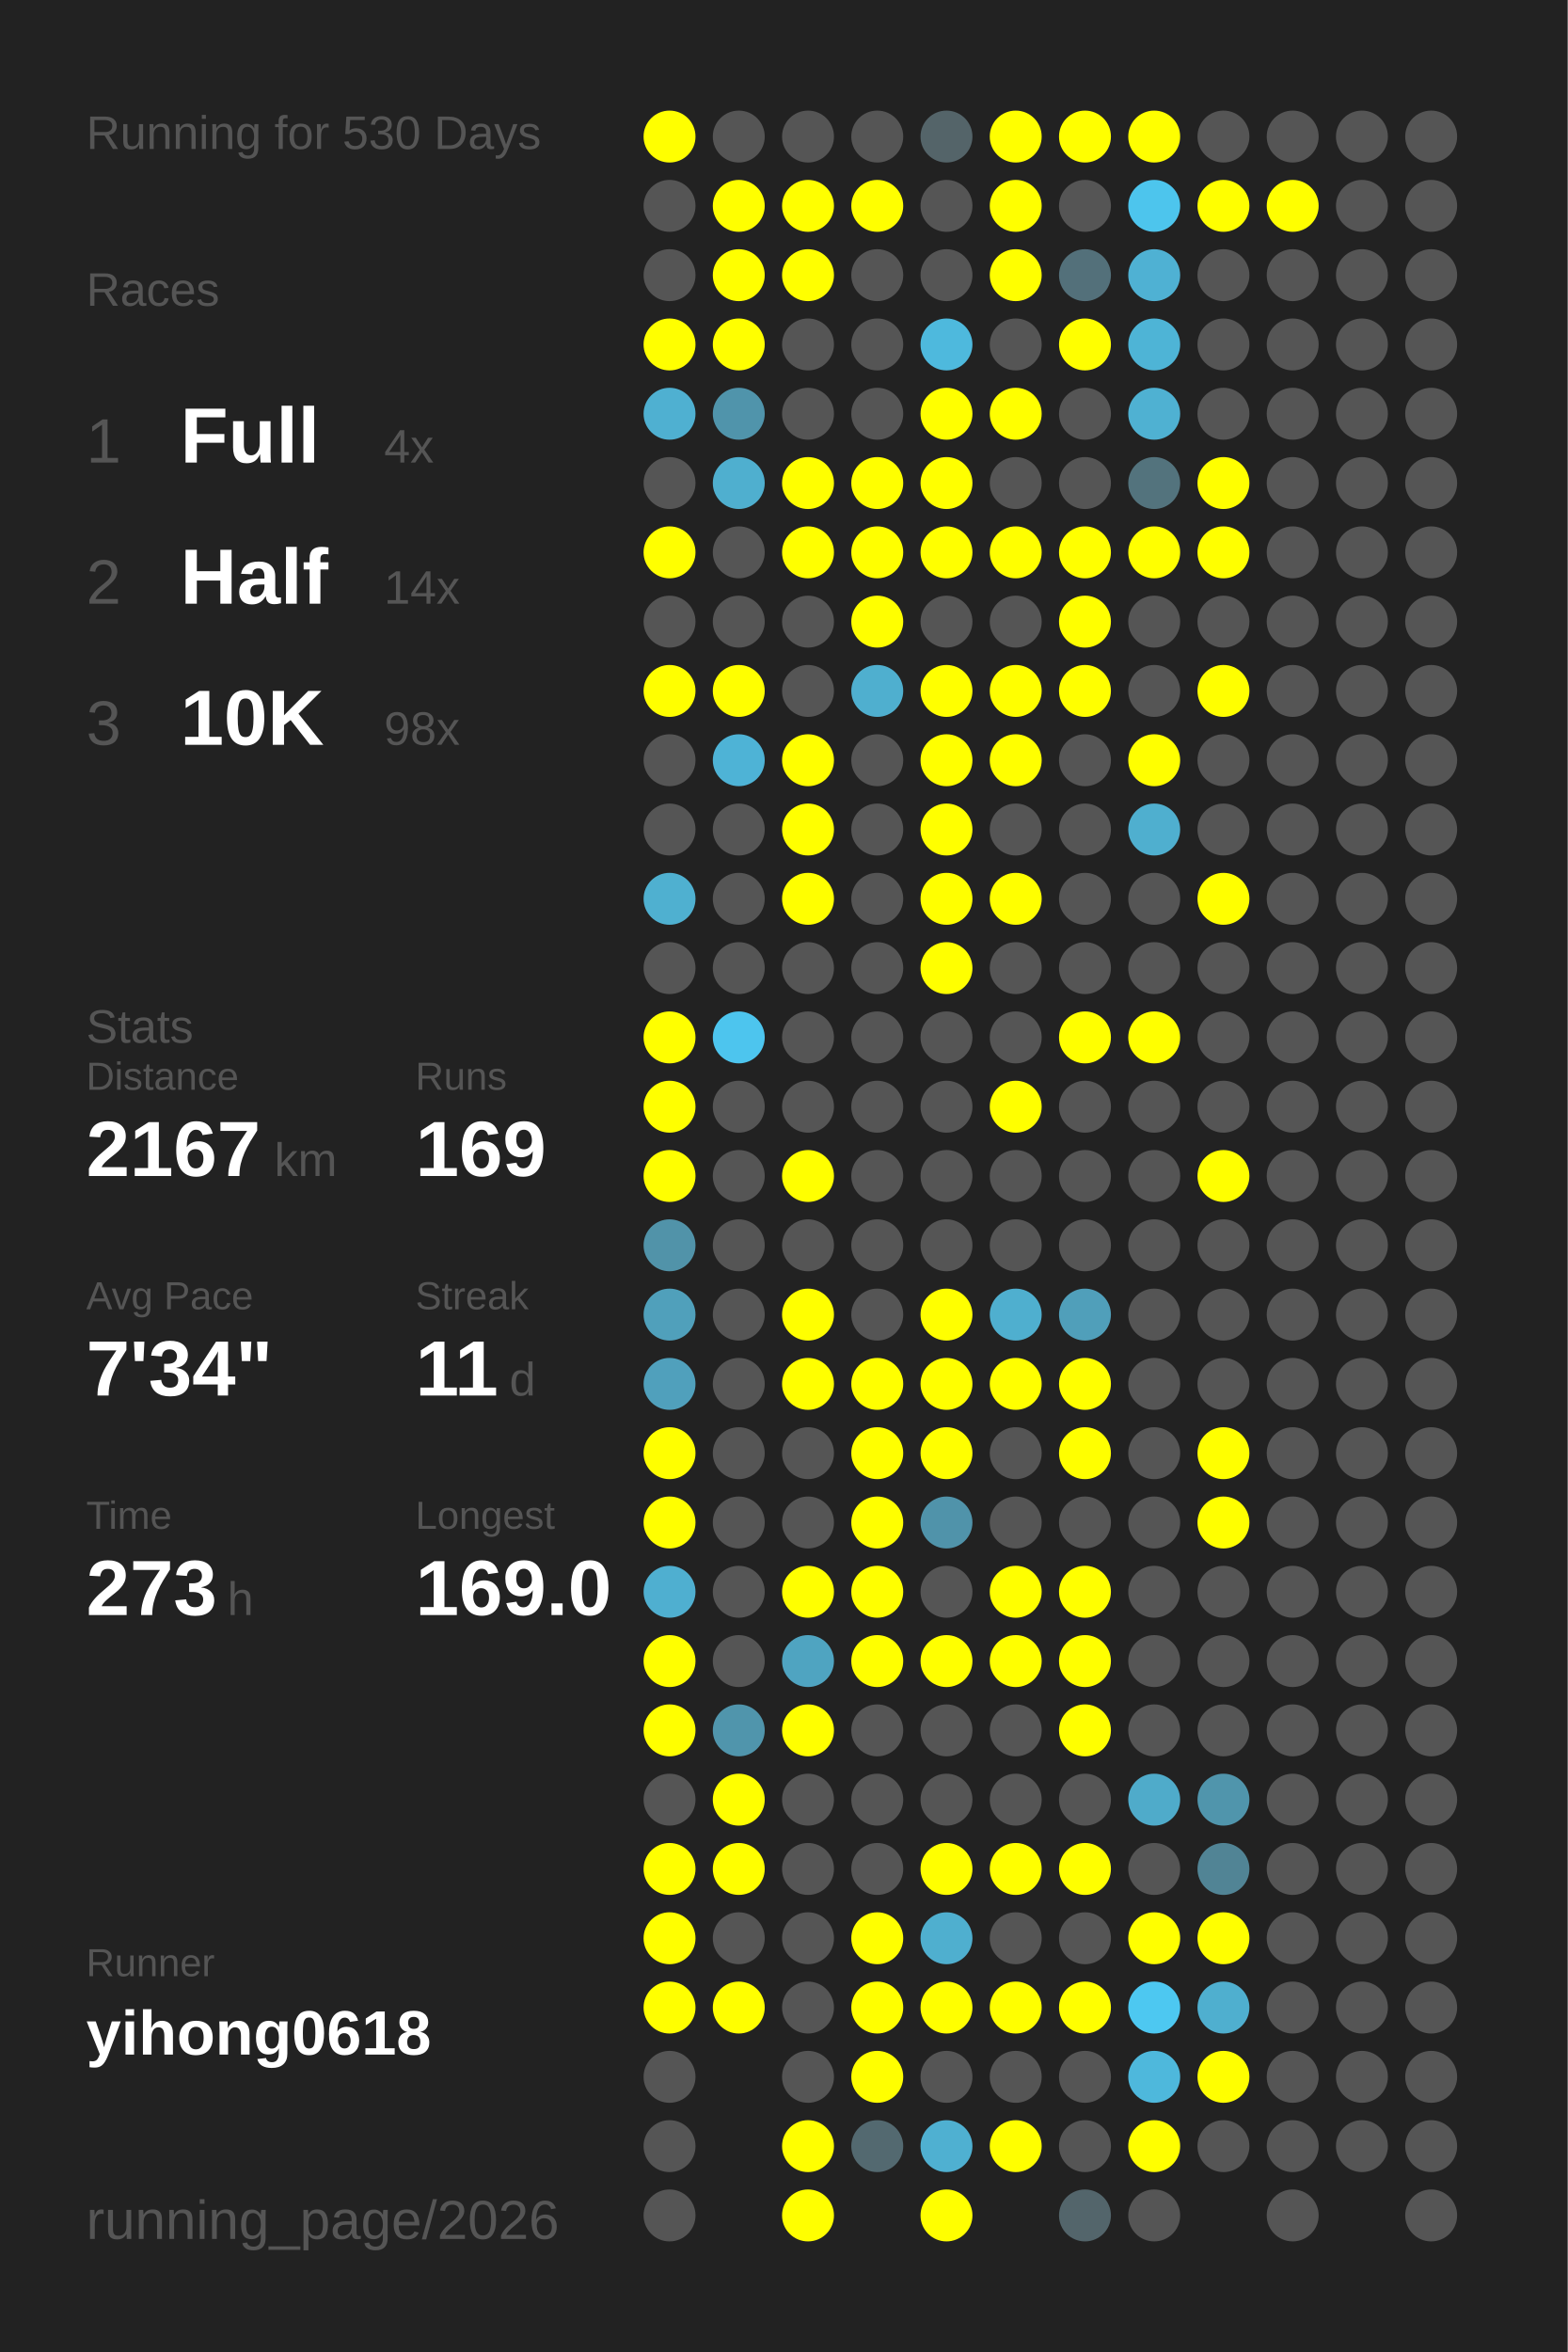
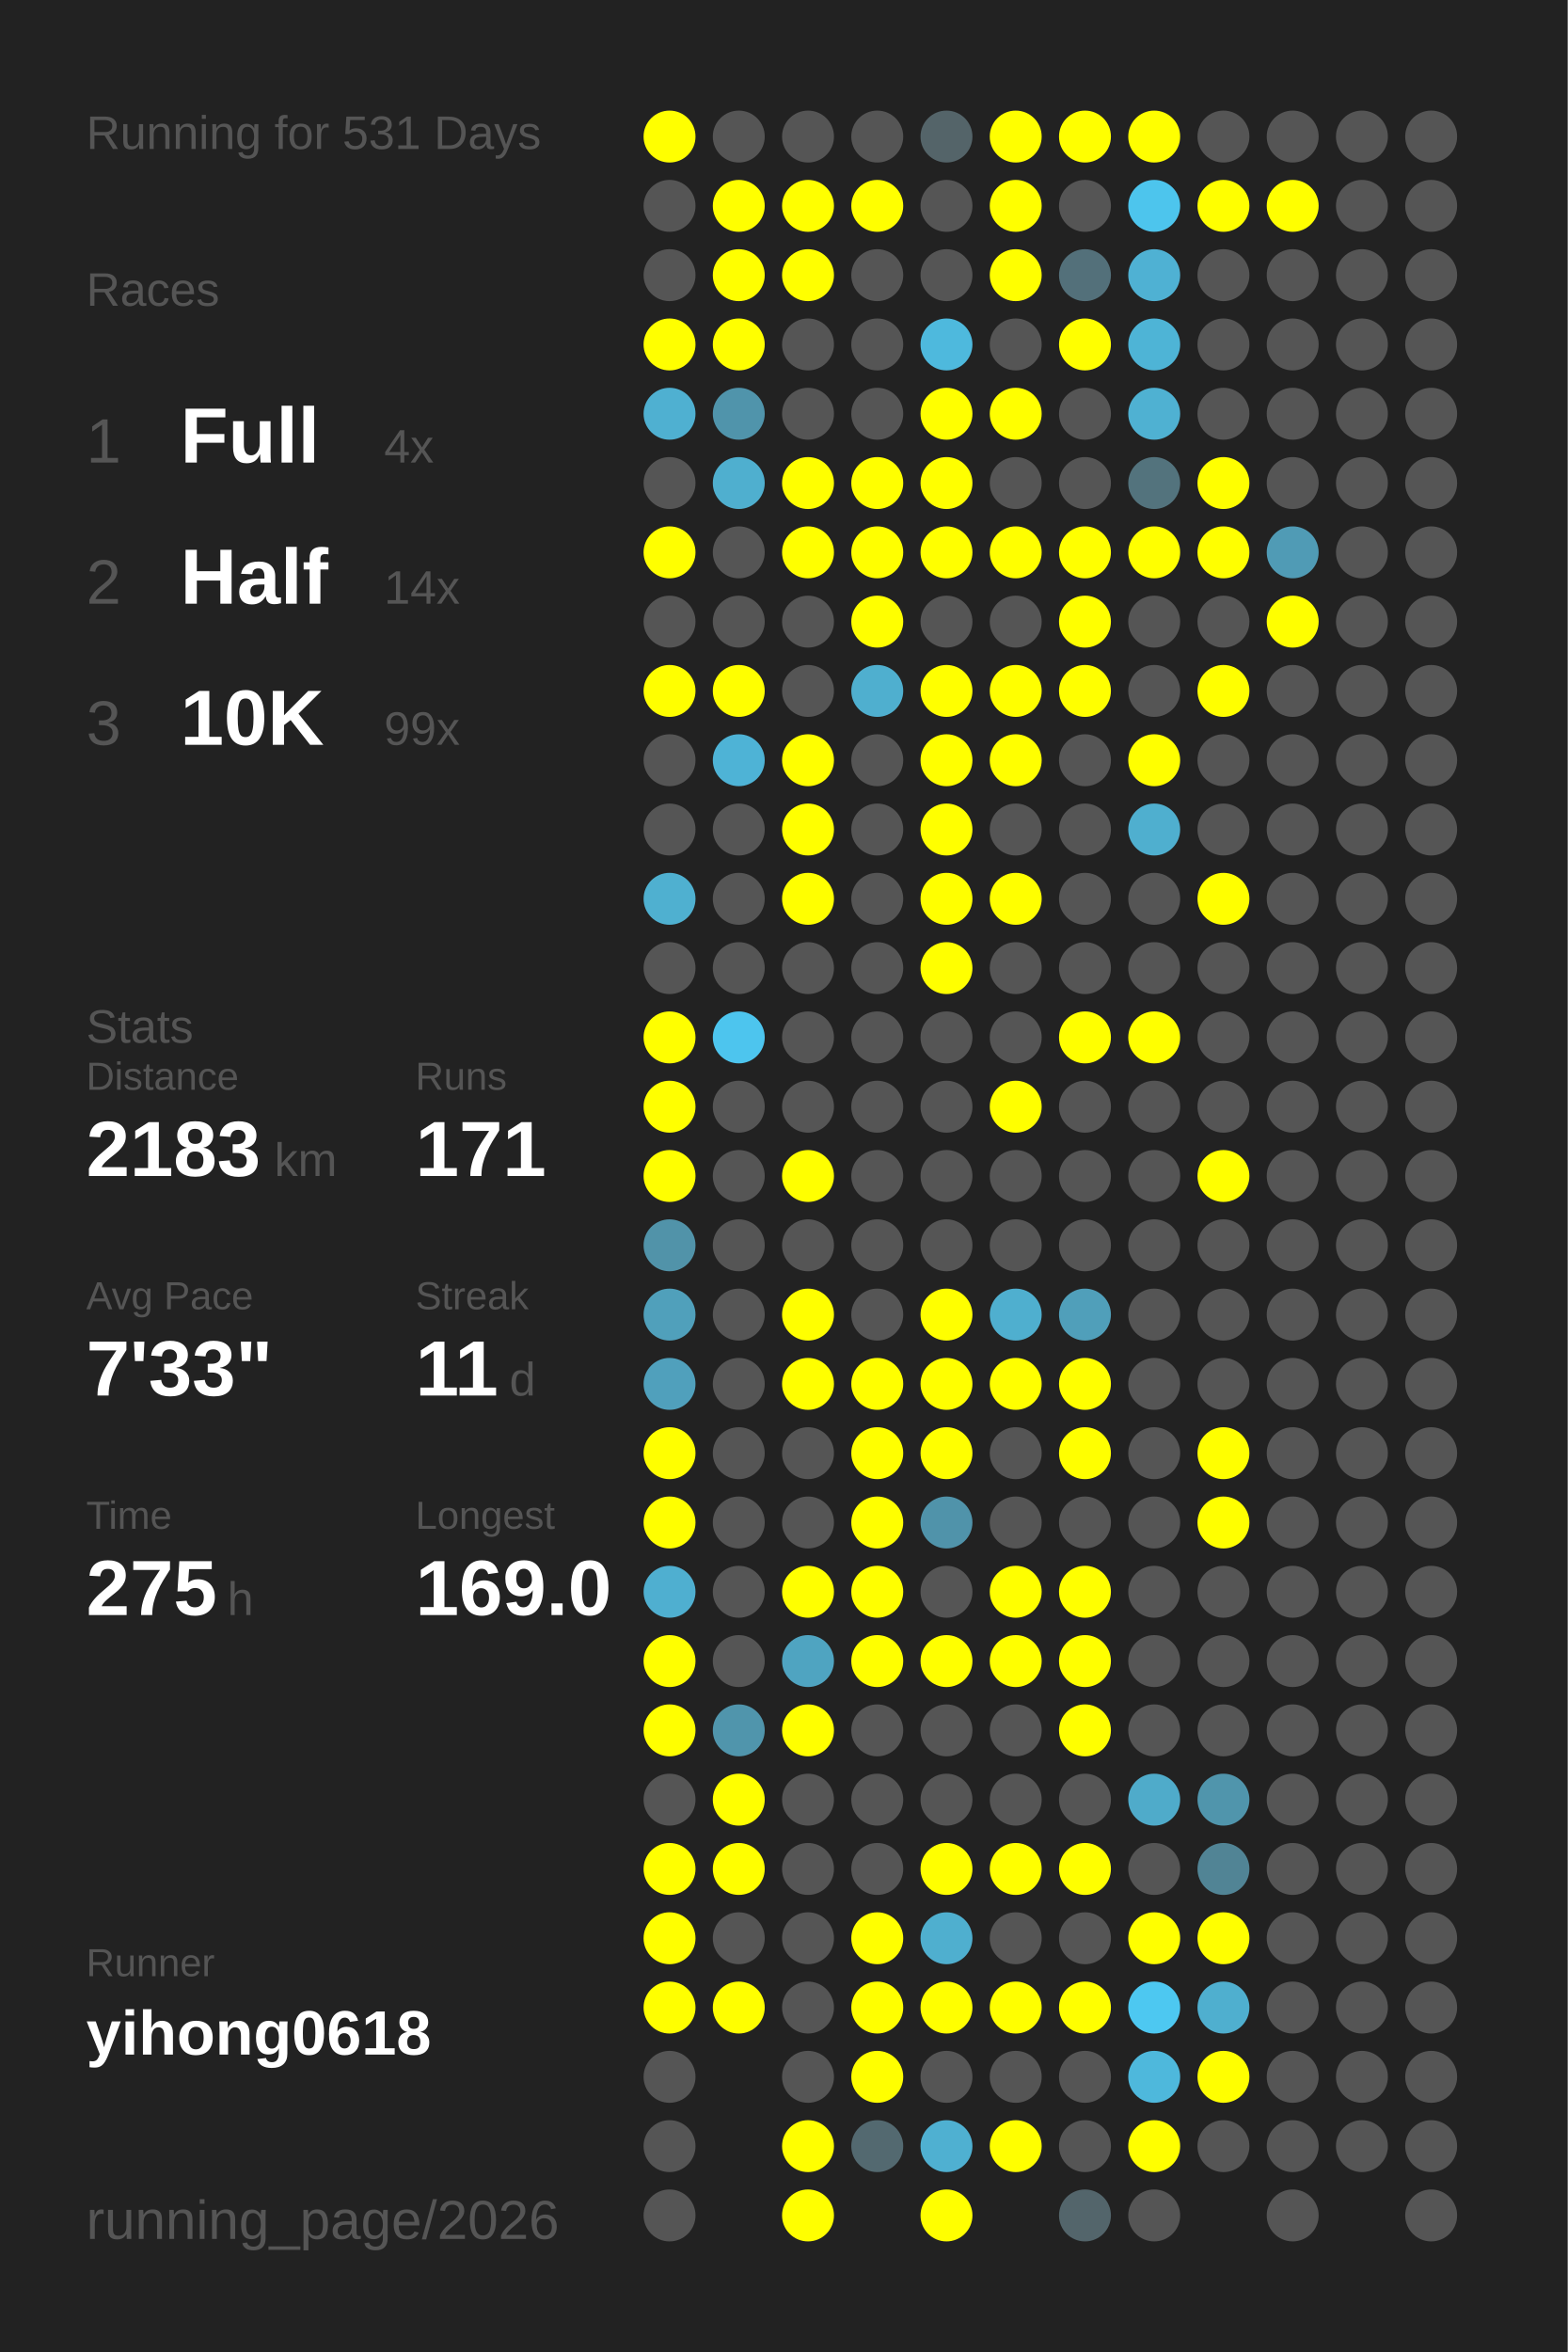
<svg xmlns="http://www.w3.org/2000/svg" baseProfile="full" height="300mm" version="1.1" viewBox="0,0,200,300" width="200mm">
  <defs />
  <rect fill="#222222" height="300" width="200" x="0" y="0" />
-   <text fill="#555555" style="font-size:6px; font-family:Arial;" x="11" y="19">Running for 530 Days</text>
+   <text fill="#555555" style="font-size:6px; font-family:Arial;" x="11" y="19">Running for 531 Days</text>
  <text fill="#555555" style="font-size:6px; font-family:Arial;" x="11" y="39">Races</text>
  <text fill="#555555" style="font-size:8px; font-family:Arial;" x="11" y="59">1</text>
  <text fill="#FFFFFF" style="font-size:10px; font-family:Arial; font-weight:bold;" x="23" y="59">Full</text>
  <text fill="#555555" style="font-size:6px; font-family:Arial;" x="49" y="59">4x</text>
  <text fill="#555555" style="font-size:8px; font-family:Arial;" x="11" y="77">2</text>
  <text fill="#FFFFFF" style="font-size:10px; font-family:Arial; font-weight:bold;" x="23" y="77">Half</text>
  <text fill="#555555" style="font-size:6px; font-family:Arial;" x="49" y="77">14x</text>
  <text fill="#555555" style="font-size:8px; font-family:Arial;" x="11" y="95">3</text>
  <text fill="#FFFFFF" style="font-size:10px; font-family:Arial; font-weight:bold;" x="23" y="95">10K</text>
-   <text fill="#555555" style="font-size:6px; font-family:Arial;" x="49" y="95">98x</text>
+   <text fill="#555555" style="font-size:6px; font-family:Arial;" x="49" y="95">99x</text>
  <text fill="#555555" style="font-size:6px; font-family:Arial;" x="11" y="133">Stats</text>
  <text fill="#555555" style="font-size:5px; font-family:Arial;" x="11" y="139">Distance</text>
-   <text fill="#FFFFFF" style="font-size:10px; font-family:Arial; font-weight:bold;" x="11" y="150">2167</text>
+   <text fill="#FFFFFF" style="font-size:10px; font-family:Arial; font-weight:bold;" x="11" y="150">2183</text>
  <text fill="#555555" style="font-size:6px; font-family:Arial;" x="35" y="150">km</text>
  <text fill="#555555" style="font-size:5px; font-family:Arial;" x="53" y="139">Runs</text>
-   <text fill="#FFFFFF" style="font-size:10px; font-family:Arial; font-weight:bold;" x="53" y="150">169</text>
+   <text fill="#FFFFFF" style="font-size:10px; font-family:Arial; font-weight:bold;" x="53" y="150">171</text>
  <text fill="#555555" style="font-size:5px; font-family:Arial;" x="11" y="167">Avg Pace</text>
-   <text fill="#FFFFFF" style="font-size:10px; font-family:Arial; font-weight:bold;" x="11" y="178">7'34"</text>
+   <text fill="#FFFFFF" style="font-size:10px; font-family:Arial; font-weight:bold;" x="11" y="178">7'33"</text>
  <text fill="#555555" style="font-size:5px; font-family:Arial;" x="53" y="167">Streak</text>
  <text fill="#FFFFFF" style="font-size:10px; font-family:Arial; font-weight:bold;" x="53" y="178">11</text>
  <text fill="#555555" style="font-size:6px; font-family:Arial;" x="65" y="178">d</text>
  <text fill="#555555" style="font-size:5px; font-family:Arial;" x="11" y="195">Time</text>
-   <text fill="#FFFFFF" style="font-size:10px; font-family:Arial; font-weight:bold;" x="11" y="206">273</text>
+   <text fill="#FFFFFF" style="font-size:10px; font-family:Arial; font-weight:bold;" x="11" y="206">275</text>
  <text fill="#555555" style="font-size:6px; font-family:Arial;" x="29" y="206">h</text>
  <text fill="#555555" style="font-size:5px; font-family:Arial;" x="53" y="195">Longest</text>
  <text fill="#FFFFFF" style="font-size:10px; font-family:Arial; font-weight:bold;" x="53" y="206">169.0</text>
  <text fill="#555555" style="font-size:5px; font-family:Arial;" x="11" y="252.065">Runner</text>
  <text fill="#FFFFFF" style="font-size:8px; font-family:Arial; font-weight:bold;" x="11" y="262.065">yihong0618</text>
  <text fill="#555555" style="font-size:7px; font-family:Arial;" x="11" y="285.581">running_page/2026</text>
  <circle cx="85.417" cy="17.419" fill="#FFFF00" r="3.312" />
  <circle cx="85.417" cy="26.258" fill="#555555" r="3.312" />
  <circle cx="85.417" cy="35.097" fill="#555555" r="3.312" />
  <circle cx="85.417" cy="43.935" fill="#FFFF00" r="3.312" />
  <circle cx="85.417" cy="52.774" fill="#4fb0d1" r="3.312" />
  <circle cx="85.417" cy="61.613" fill="#555555" r="3.312" />
  <circle cx="85.417" cy="70.452" fill="#FFFF00" r="3.312" />
  <circle cx="85.417" cy="79.29" fill="#555555" r="3.312" />
  <circle cx="85.417" cy="88.129" fill="#FFFF00" r="3.312" />
  <circle cx="85.417" cy="96.968" fill="#555555" r="3.312" />
  <circle cx="85.417" cy="105.806" fill="#555555" r="3.312" />
  <circle cx="85.417" cy="114.645" fill="#4fb0d0" r="3.312" />
  <circle cx="85.417" cy="123.484" fill="#555555" r="3.312" />
  <circle cx="85.417" cy="132.323" fill="#FFFF00" r="3.312" />
  <circle cx="85.417" cy="141.161" fill="#FFFF00" r="3.312" />
  <circle cx="85.417" cy="150" fill="#FFFF00" r="3.312" />
  <circle cx="85.417" cy="158.839" fill="#5193a9" r="3.312" />
  <circle cx="85.417" cy="167.677" fill="#50a0bb" r="3.312" />
  <circle cx="85.417" cy="176.516" fill="#50a0bc" r="3.312" />
  <circle cx="85.417" cy="185.355" fill="#FFFF00" r="3.312" />
  <circle cx="85.417" cy="194.194" fill="#FFFF00" r="3.312" />
  <circle cx="85.417" cy="203.032" fill="#4fafd0" r="3.312" />
  <circle cx="85.417" cy="211.871" fill="#FFFF00" r="3.312" />
  <circle cx="85.417" cy="220.71" fill="#FFFF00" r="3.312" />
  <circle cx="85.417" cy="229.548" fill="#555555" r="3.312" />
  <circle cx="85.417" cy="238.387" fill="#FFFF00" r="3.312" />
  <circle cx="85.417" cy="247.226" fill="#FFFF00" r="3.312" />
  <circle cx="85.417" cy="256.065" fill="#FFFF00" r="3.312" />
  <circle cx="85.417" cy="264.903" fill="#555555" r="3.312" />
  <circle cx="85.417" cy="273.742" fill="#555555" r="3.312" />
  <circle cx="85.417" cy="282.581" fill="#555555" r="3.312" />
  <circle cx="94.25" cy="17.419" fill="#555555" r="3.312" />
  <circle cx="94.25" cy="26.258" fill="#FFFF00" r="3.312" />
  <circle cx="94.25" cy="35.097" fill="#FFFF00" r="3.312" />
  <circle cx="94.25" cy="43.935" fill="#FFFF00" r="3.312" />
  <circle cx="94.25" cy="52.774" fill="#5094ab" r="3.312" />
  <circle cx="94.25" cy="61.613" fill="#4fafcf" r="3.312" />
  <circle cx="94.25" cy="70.452" fill="#555555" r="3.312" />
  <circle cx="94.25" cy="79.29" fill="#555555" r="3.312" />
  <circle cx="94.25" cy="88.129" fill="#FFFF00" r="3.312" />
  <circle cx="94.25" cy="96.968" fill="#4eb3d6" r="3.312" />
  <circle cx="94.25" cy="105.806" fill="#555555" r="3.312" />
  <circle cx="94.25" cy="114.645" fill="#555555" r="3.312" />
  <circle cx="94.25" cy="123.484" fill="#555555" r="3.312" />
  <circle cx="94.25" cy="132.323" fill="#4dc5ee" r="3.312" />
  <circle cx="94.25" cy="141.161" fill="#555555" r="3.312" />
  <circle cx="94.25" cy="150" fill="#555555" r="3.312" />
  <circle cx="94.25" cy="158.839" fill="#555555" r="3.312" />
  <circle cx="94.25" cy="167.677" fill="#555555" r="3.312" />
  <circle cx="94.25" cy="176.516" fill="#555555" r="3.312" />
  <circle cx="94.25" cy="185.355" fill="#555555" r="3.312" />
  <circle cx="94.25" cy="194.194" fill="#555555" r="3.312" />
  <circle cx="94.25" cy="203.032" fill="#555555" r="3.312" />
  <circle cx="94.25" cy="211.871" fill="#555555" r="3.312" />
  <circle cx="94.25" cy="220.71" fill="#5095ac" r="3.312" />
  <circle cx="94.25" cy="229.548" fill="#FFFF00" r="3.312" />
  <circle cx="94.25" cy="238.387" fill="#FFFF00" r="3.312" />
  <circle cx="94.25" cy="247.226" fill="#555555" r="3.312" />
  <circle cx="94.25" cy="256.065" fill="#FFFF00" r="3.312" />
  <circle cx="103.083" cy="17.419" fill="#555555" r="3.312" />
  <circle cx="103.083" cy="26.258" fill="#FFFF00" r="3.312" />
  <circle cx="103.083" cy="35.097" fill="#FFFF00" r="3.312" />
  <circle cx="103.083" cy="43.935" fill="#555555" r="3.312" />
  <circle cx="103.083" cy="52.774" fill="#555555" r="3.312" />
  <circle cx="103.083" cy="61.613" fill="#FFFF00" r="3.312" />
  <circle cx="103.083" cy="70.452" fill="#FFFF00" r="3.312" />
  <circle cx="103.083" cy="79.29" fill="#555555" r="3.312" />
  <circle cx="103.083" cy="88.129" fill="#555555" r="3.312" />
  <circle cx="103.083" cy="96.968" fill="#FFFF00" r="3.312" />
  <circle cx="103.083" cy="105.806" fill="#FFFF00" r="3.312" />
  <circle cx="103.083" cy="114.645" fill="#FFFF00" r="3.312" />
  <circle cx="103.083" cy="123.484" fill="#555555" r="3.312" />
  <circle cx="103.083" cy="132.323" fill="#555555" r="3.312" />
  <circle cx="103.083" cy="141.161" fill="#555555" r="3.312" />
  <circle cx="103.083" cy="150" fill="#FFFF00" r="3.312" />
  <circle cx="103.083" cy="158.839" fill="#555555" r="3.312" />
  <circle cx="103.083" cy="167.677" fill="#FFFF00" r="3.312" />
  <circle cx="103.083" cy="176.516" fill="#FFFF00" r="3.312" />
  <circle cx="103.083" cy="185.355" fill="#555555" r="3.312" />
  <circle cx="103.083" cy="194.194" fill="#555555" r="3.312" />
  <circle cx="103.083" cy="203.032" fill="#FFFF00" r="3.312" />
  <circle cx="103.083" cy="211.871" fill="#4fa4c1" r="3.312" />
  <circle cx="103.083" cy="220.71" fill="#FFFF00" r="3.312" />
  <circle cx="103.083" cy="229.548" fill="#555555" r="3.312" />
  <circle cx="103.083" cy="238.387" fill="#555555" r="3.312" />
  <circle cx="103.083" cy="247.226" fill="#555555" r="3.312" />
  <circle cx="103.083" cy="256.065" fill="#555555" r="3.312" />
  <circle cx="103.083" cy="264.903" fill="#555555" r="3.312" />
  <circle cx="103.083" cy="273.742" fill="#FFFF00" r="3.312" />
  <circle cx="103.083" cy="282.581" fill="#FFFF00" r="3.312" />
  <circle cx="111.917" cy="17.419" fill="#555555" r="3.312" />
  <circle cx="111.917" cy="26.258" fill="#FFFF00" r="3.312" />
  <circle cx="111.917" cy="35.097" fill="#555555" r="3.312" />
  <circle cx="111.917" cy="43.935" fill="#555555" r="3.312" />
  <circle cx="111.917" cy="52.774" fill="#555555" r="3.312" />
  <circle cx="111.917" cy="61.613" fill="#FFFF00" r="3.312" />
  <circle cx="111.917" cy="70.452" fill="#FFFF00" r="3.312" />
  <circle cx="111.917" cy="79.29" fill="#FFFF00" r="3.312" />
  <circle cx="111.917" cy="88.129" fill="#4fafcf" r="3.312" />
  <circle cx="111.917" cy="96.968" fill="#555555" r="3.312" />
  <circle cx="111.917" cy="105.806" fill="#555555" r="3.312" />
  <circle cx="111.917" cy="114.645" fill="#555555" r="3.312" />
  <circle cx="111.917" cy="123.484" fill="#555555" r="3.312" />
  <circle cx="111.917" cy="132.323" fill="#555555" r="3.312" />
  <circle cx="111.917" cy="141.161" fill="#555555" r="3.312" />
  <circle cx="111.917" cy="150" fill="#555555" r="3.312" />
  <circle cx="111.917" cy="158.839" fill="#555555" r="3.312" />
  <circle cx="111.917" cy="167.677" fill="#555555" r="3.312" />
  <circle cx="111.917" cy="176.516" fill="#FFFF00" r="3.312" />
  <circle cx="111.917" cy="185.355" fill="#FFFF00" r="3.312" />
  <circle cx="111.917" cy="194.194" fill="#FFFF00" r="3.312" />
  <circle cx="111.917" cy="203.032" fill="#FFFF00" r="3.312" />
  <circle cx="111.917" cy="211.871" fill="#FFFF00" r="3.312" />
  <circle cx="111.917" cy="220.71" fill="#555555" r="3.312" />
  <circle cx="111.917" cy="229.548" fill="#555555" r="3.312" />
  <circle cx="111.917" cy="238.387" fill="#555555" r="3.312" />
  <circle cx="111.917" cy="247.226" fill="#FFFF00" r="3.312" />
  <circle cx="111.917" cy="256.065" fill="#FFFF00" r="3.312" />
  <circle cx="111.917" cy="264.903" fill="#FFFF00" r="3.312" />
  <circle cx="111.917" cy="273.742" fill="#536970" r="3.312" />
  <circle cx="120.75" cy="17.419" fill="#546469" r="3.312" />
  <circle cx="120.75" cy="26.258" fill="#555555" r="3.312" />
  <circle cx="120.75" cy="35.097" fill="#555555" r="3.312" />
  <circle cx="120.75" cy="43.935" fill="#4eb9dd" r="3.312" />
  <circle cx="120.75" cy="52.774" fill="#FFFF00" r="3.312" />
  <circle cx="120.75" cy="61.613" fill="#FFFF00" r="3.312" />
  <circle cx="120.75" cy="70.452" fill="#FFFF00" r="3.312" />
  <circle cx="120.75" cy="79.29" fill="#555555" r="3.312" />
  <circle cx="120.75" cy="88.129" fill="#FFFF00" r="3.312" />
  <circle cx="120.75" cy="96.968" fill="#FFFF00" r="3.312" />
  <circle cx="120.75" cy="105.806" fill="#FFFF00" r="3.312" />
  <circle cx="120.75" cy="114.645" fill="#FFFF00" r="3.312" />
  <circle cx="120.75" cy="123.484" fill="#FFFF00" r="3.312" />
  <circle cx="120.75" cy="132.323" fill="#555555" r="3.312" />
  <circle cx="120.75" cy="141.161" fill="#555555" r="3.312" />
  <circle cx="120.75" cy="150" fill="#555555" r="3.312" />
  <circle cx="120.75" cy="158.839" fill="#555555" r="3.312" />
  <circle cx="120.75" cy="167.677" fill="#FFFF00" r="3.312" />
  <circle cx="120.75" cy="176.516" fill="#FFFF00" r="3.312" />
  <circle cx="120.75" cy="185.355" fill="#FFFF00" r="3.312" />
  <circle cx="120.75" cy="194.194" fill="#5093aa" r="3.312" />
  <circle cx="120.75" cy="203.032" fill="#555555" r="3.312" />
  <circle cx="120.75" cy="211.871" fill="#FFFF00" r="3.312" />
  <circle cx="120.75" cy="220.71" fill="#555555" r="3.312" />
  <circle cx="120.75" cy="229.548" fill="#555555" r="3.312" />
  <circle cx="120.75" cy="238.387" fill="#FFFF00" r="3.312" />
  <circle cx="120.75" cy="247.226" fill="#4fafcf" r="3.312" />
  <circle cx="120.75" cy="256.065" fill="#FFFF00" r="3.312" />
  <circle cx="120.75" cy="264.903" fill="#555555" r="3.312" />
  <circle cx="120.75" cy="273.742" fill="#4fb0d1" r="3.312" />
  <circle cx="120.75" cy="282.581" fill="#FFFF00" r="3.312" />
  <circle cx="129.583" cy="17.419" fill="#FFFF00" r="3.312" />
  <circle cx="129.583" cy="26.258" fill="#FFFF00" r="3.312" />
  <circle cx="129.583" cy="35.097" fill="#FFFF00" r="3.312" />
  <circle cx="129.583" cy="43.935" fill="#555555" r="3.312" />
  <circle cx="129.583" cy="52.774" fill="#FFFF00" r="3.312" />
  <circle cx="129.583" cy="61.613" fill="#555555" r="3.312" />
  <circle cx="129.583" cy="70.452" fill="#FFFF00" r="3.312" />
  <circle cx="129.583" cy="79.29" fill="#555555" r="3.312" />
  <circle cx="129.583" cy="88.129" fill="#FFFF00" r="3.312" />
  <circle cx="129.583" cy="96.968" fill="#FFFF00" r="3.312" />
  <circle cx="129.583" cy="105.806" fill="#555555" r="3.312" />
  <circle cx="129.583" cy="114.645" fill="#FFFF00" r="3.312" />
  <circle cx="129.583" cy="123.484" fill="#555555" r="3.312" />
  <circle cx="129.583" cy="132.323" fill="#555555" r="3.312" />
  <circle cx="129.583" cy="141.161" fill="#FFFF00" r="3.312" />
  <circle cx="129.583" cy="150" fill="#555555" r="3.312" />
  <circle cx="129.583" cy="158.839" fill="#555555" r="3.312" />
  <circle cx="129.583" cy="167.677" fill="#4fafcf" r="3.312" />
  <circle cx="129.583" cy="176.516" fill="#FFFF00" r="3.312" />
  <circle cx="129.583" cy="185.355" fill="#555555" r="3.312" />
  <circle cx="129.583" cy="194.194" fill="#555555" r="3.312" />
  <circle cx="129.583" cy="203.032" fill="#FFFF00" r="3.312" />
  <circle cx="129.583" cy="211.871" fill="#FFFF00" r="3.312" />
  <circle cx="129.583" cy="220.71" fill="#555555" r="3.312" />
  <circle cx="129.583" cy="229.548" fill="#555555" r="3.312" />
  <circle cx="129.583" cy="238.387" fill="#FFFF00" r="3.312" />
  <circle cx="129.583" cy="247.226" fill="#555555" r="3.312" />
  <circle cx="129.583" cy="256.065" fill="#FFFF00" r="3.312" />
  <circle cx="129.583" cy="264.903" fill="#555555" r="3.312" />
  <circle cx="129.583" cy="273.742" fill="#FFFF00" r="3.312" />
  <circle cx="138.417" cy="17.419" fill="#FFFF00" r="3.312" />
  <circle cx="138.417" cy="26.258" fill="#555555" r="3.312" />
  <circle cx="138.417" cy="35.097" fill="#53707a" r="3.312" />
  <circle cx="138.417" cy="43.935" fill="#FFFF00" r="3.312" />
  <circle cx="138.417" cy="52.774" fill="#555555" r="3.312" />
  <circle cx="138.417" cy="61.613" fill="#555555" r="3.312" />
  <circle cx="138.417" cy="70.452" fill="#FFFF00" r="3.312" />
  <circle cx="138.417" cy="79.29" fill="#FFFF00" r="3.312" />
  <circle cx="138.417" cy="88.129" fill="#FFFF00" r="3.312" />
  <circle cx="138.417" cy="96.968" fill="#555555" r="3.312" />
  <circle cx="138.417" cy="105.806" fill="#555555" r="3.312" />
  <circle cx="138.417" cy="114.645" fill="#555555" r="3.312" />
  <circle cx="138.417" cy="123.484" fill="#555555" r="3.312" />
  <circle cx="138.417" cy="132.323" fill="#FFFF00" r="3.312" />
  <circle cx="138.417" cy="141.161" fill="#555555" r="3.312" />
  <circle cx="138.417" cy="150" fill="#555555" r="3.312" />
  <circle cx="138.417" cy="158.839" fill="#555555" r="3.312" />
  <circle cx="138.417" cy="167.677" fill="#509fba" r="3.312" />
  <circle cx="138.417" cy="176.516" fill="#FFFF00" r="3.312" />
  <circle cx="138.417" cy="185.355" fill="#FFFF00" r="3.312" />
  <circle cx="138.417" cy="194.194" fill="#555555" r="3.312" />
  <circle cx="138.417" cy="203.032" fill="#FFFF00" r="3.312" />
  <circle cx="138.417" cy="211.871" fill="#FFFF00" r="3.312" />
  <circle cx="138.417" cy="220.71" fill="#FFFF00" r="3.312" />
  <circle cx="138.417" cy="229.548" fill="#555555" r="3.312" />
  <circle cx="138.417" cy="238.387" fill="#FFFF00" r="3.312" />
  <circle cx="138.417" cy="247.226" fill="#555555" r="3.312" />
  <circle cx="138.417" cy="256.065" fill="#FFFF00" r="3.312" />
  <circle cx="138.417" cy="264.903" fill="#555555" r="3.312" />
  <circle cx="138.417" cy="273.742" fill="#555555" r="3.312" />
  <circle cx="138.417" cy="282.581" fill="#53656b" r="3.312" />
  <circle cx="147.25" cy="17.419" fill="#FFFF00" r="3.312" />
  <circle cx="147.25" cy="26.258" fill="#4dc5ed" r="3.312" />
  <circle cx="147.25" cy="35.097" fill="#4fb1d3" r="3.312" />
  <circle cx="147.25" cy="43.935" fill="#4eb4d6" r="3.312" />
  <circle cx="147.25" cy="52.774" fill="#4fb1d2" r="3.312" />
  <circle cx="147.25" cy="61.613" fill="#53737d" r="3.312" />
  <circle cx="147.25" cy="70.452" fill="#FFFF00" r="3.312" />
  <circle cx="147.25" cy="79.29" fill="#555555" r="3.312" />
  <circle cx="147.25" cy="88.129" fill="#555555" r="3.312" />
  <circle cx="147.25" cy="96.968" fill="#FFFF00" r="3.312" />
  <circle cx="147.25" cy="105.806" fill="#4fafcf" r="3.312" />
  <circle cx="147.25" cy="114.645" fill="#555555" r="3.312" />
  <circle cx="147.25" cy="123.484" fill="#555555" r="3.312" />
  <circle cx="147.25" cy="132.323" fill="#FFFF00" r="3.312" />
  <circle cx="147.25" cy="141.161" fill="#555555" r="3.312" />
  <circle cx="147.25" cy="150" fill="#555555" r="3.312" />
  <circle cx="147.25" cy="158.839" fill="#555555" r="3.312" />
  <circle cx="147.25" cy="167.677" fill="#555555" r="3.312" />
  <circle cx="147.25" cy="176.516" fill="#555555" r="3.312" />
  <circle cx="147.25" cy="185.355" fill="#555555" r="3.312" />
  <circle cx="147.25" cy="194.194" fill="#555555" r="3.312" />
  <circle cx="147.25" cy="203.032" fill="#555555" r="3.312" />
  <circle cx="147.25" cy="211.871" fill="#555555" r="3.312" />
  <circle cx="147.25" cy="220.71" fill="#555555" r="3.312" />
  <circle cx="147.25" cy="229.548" fill="#4fabca" r="3.312" />
  <circle cx="147.25" cy="238.387" fill="#555555" r="3.312" />
  <circle cx="147.25" cy="247.226" fill="#FFFF00" r="3.312" />
  <circle cx="147.25" cy="256.065" fill="#4dc8f1" r="3.312" />
  <circle cx="147.25" cy="264.903" fill="#4eb8dc" r="3.312" />
  <circle cx="147.25" cy="273.742" fill="#FFFF00" r="3.312" />
  <circle cx="147.25" cy="282.581" fill="#555555" r="3.312" />
  <circle cx="156.083" cy="17.419" fill="#555555" r="3.312" />
  <circle cx="156.083" cy="26.258" fill="#FFFF00" r="3.312" />
  <circle cx="156.083" cy="35.097" fill="#555555" r="3.312" />
  <circle cx="156.083" cy="43.935" fill="#555555" r="3.312" />
  <circle cx="156.083" cy="52.774" fill="#555555" r="3.312" />
  <circle cx="156.083" cy="61.613" fill="#FFFF00" r="3.312" />
  <circle cx="156.083" cy="70.452" fill="#FFFF00" r="3.312" />
  <circle cx="156.083" cy="79.29" fill="#555555" r="3.312" />
  <circle cx="156.083" cy="88.129" fill="#FFFF00" r="3.312" />
  <circle cx="156.083" cy="96.968" fill="#555555" r="3.312" />
  <circle cx="156.083" cy="105.806" fill="#555555" r="3.312" />
  <circle cx="156.083" cy="114.645" fill="#FFFF00" r="3.312" />
  <circle cx="156.083" cy="123.484" fill="#555555" r="3.312" />
  <circle cx="156.083" cy="132.323" fill="#555555" r="3.312" />
  <circle cx="156.083" cy="141.161" fill="#555555" r="3.312" />
  <circle cx="156.083" cy="150" fill="#FFFF00" r="3.312" />
  <circle cx="156.083" cy="158.839" fill="#555555" r="3.312" />
  <circle cx="156.083" cy="167.677" fill="#555555" r="3.312" />
  <circle cx="156.083" cy="176.516" fill="#555555" r="3.312" />
  <circle cx="156.083" cy="185.355" fill="#FFFF00" r="3.312" />
  <circle cx="156.083" cy="194.194" fill="#FFFF00" r="3.312" />
  <circle cx="156.083" cy="203.032" fill="#555555" r="3.312" />
  <circle cx="156.083" cy="211.871" fill="#555555" r="3.312" />
  <circle cx="156.083" cy="220.71" fill="#555555" r="3.312" />
  <circle cx="156.083" cy="229.548" fill="#5095ac" r="3.312" />
  <circle cx="156.083" cy="238.387" fill="#518495" r="3.312" />
  <circle cx="156.083" cy="247.226" fill="#FFFF00" r="3.312" />
  <circle cx="156.083" cy="256.065" fill="#4fafcf" r="3.312" />
  <circle cx="156.083" cy="264.903" fill="#FFFF00" r="3.312" />
  <circle cx="156.083" cy="273.742" fill="#555555" r="3.312" />
  <circle cx="164.917" cy="17.419" fill="#555555" r="3.312" />
  <circle cx="164.917" cy="26.258" fill="#FFFF00" r="3.312" />
  <circle cx="164.917" cy="35.097" fill="#555555" r="3.312" />
  <circle cx="164.917" cy="43.935" fill="#555555" r="3.312" />
  <circle cx="164.917" cy="52.774" fill="#555555" r="3.312" />
  <circle cx="164.917" cy="61.613" fill="#555555" r="3.312" />
-   <circle cx="164.917" cy="70.452" fill="#555555" r="3.312" />
-   <circle cx="164.917" cy="79.29" fill="#555555" r="3.312" />
+   <circle cx="164.917" cy="70.452" fill="#509bb5" r="3.312" />
+   <circle cx="164.917" cy="79.29" fill="#FFFF00" r="3.312" />
  <circle cx="164.917" cy="88.129" fill="#555555" r="3.312" />
  <circle cx="164.917" cy="96.968" fill="#555555" r="3.312" />
  <circle cx="164.917" cy="105.806" fill="#555555" r="3.312" />
  <circle cx="164.917" cy="114.645" fill="#555555" r="3.312" />
  <circle cx="164.917" cy="123.484" fill="#555555" r="3.312" />
  <circle cx="164.917" cy="132.323" fill="#555555" r="3.312" />
  <circle cx="164.917" cy="141.161" fill="#555555" r="3.312" />
  <circle cx="164.917" cy="150" fill="#555555" r="3.312" />
  <circle cx="164.917" cy="158.839" fill="#555555" r="3.312" />
  <circle cx="164.917" cy="167.677" fill="#555555" r="3.312" />
  <circle cx="164.917" cy="176.516" fill="#555555" r="3.312" />
  <circle cx="164.917" cy="185.355" fill="#555555" r="3.312" />
  <circle cx="164.917" cy="194.194" fill="#555555" r="3.312" />
  <circle cx="164.917" cy="203.032" fill="#555555" r="3.312" />
  <circle cx="164.917" cy="211.871" fill="#555555" r="3.312" />
  <circle cx="164.917" cy="220.71" fill="#555555" r="3.312" />
  <circle cx="164.917" cy="229.548" fill="#555555" r="3.312" />
  <circle cx="164.917" cy="238.387" fill="#555555" r="3.312" />
  <circle cx="164.917" cy="247.226" fill="#555555" r="3.312" />
  <circle cx="164.917" cy="256.065" fill="#555555" r="3.312" />
  <circle cx="164.917" cy="264.903" fill="#555555" r="3.312" />
  <circle cx="164.917" cy="273.742" fill="#555555" r="3.312" />
  <circle cx="164.917" cy="282.581" fill="#555555" r="3.312" />
  <circle cx="173.75" cy="17.419" fill="#555555" r="3.312" />
  <circle cx="173.75" cy="26.258" fill="#555555" r="3.312" />
  <circle cx="173.75" cy="35.097" fill="#555555" r="3.312" />
  <circle cx="173.75" cy="43.935" fill="#555555" r="3.312" />
  <circle cx="173.75" cy="52.774" fill="#555555" r="3.312" />
  <circle cx="173.75" cy="61.613" fill="#555555" r="3.312" />
  <circle cx="173.75" cy="70.452" fill="#555555" r="3.312" />
  <circle cx="173.75" cy="79.29" fill="#555555" r="3.312" />
  <circle cx="173.75" cy="88.129" fill="#555555" r="3.312" />
  <circle cx="173.75" cy="96.968" fill="#555555" r="3.312" />
  <circle cx="173.75" cy="105.806" fill="#555555" r="3.312" />
  <circle cx="173.75" cy="114.645" fill="#555555" r="3.312" />
  <circle cx="173.75" cy="123.484" fill="#555555" r="3.312" />
  <circle cx="173.75" cy="132.323" fill="#555555" r="3.312" />
  <circle cx="173.75" cy="141.161" fill="#555555" r="3.312" />
  <circle cx="173.75" cy="150" fill="#555555" r="3.312" />
  <circle cx="173.75" cy="158.839" fill="#555555" r="3.312" />
  <circle cx="173.75" cy="167.677" fill="#555555" r="3.312" />
  <circle cx="173.75" cy="176.516" fill="#555555" r="3.312" />
  <circle cx="173.75" cy="185.355" fill="#555555" r="3.312" />
  <circle cx="173.75" cy="194.194" fill="#555555" r="3.312" />
  <circle cx="173.75" cy="203.032" fill="#555555" r="3.312" />
  <circle cx="173.75" cy="211.871" fill="#555555" r="3.312" />
  <circle cx="173.75" cy="220.71" fill="#555555" r="3.312" />
  <circle cx="173.75" cy="229.548" fill="#555555" r="3.312" />
  <circle cx="173.75" cy="238.387" fill="#555555" r="3.312" />
  <circle cx="173.75" cy="247.226" fill="#555555" r="3.312" />
  <circle cx="173.75" cy="256.065" fill="#555555" r="3.312" />
  <circle cx="173.75" cy="264.903" fill="#555555" r="3.312" />
  <circle cx="173.75" cy="273.742" fill="#555555" r="3.312" />
  <circle cx="182.583" cy="17.419" fill="#555555" r="3.312" />
  <circle cx="182.583" cy="26.258" fill="#555555" r="3.312" />
  <circle cx="182.583" cy="35.097" fill="#555555" r="3.312" />
  <circle cx="182.583" cy="43.935" fill="#555555" r="3.312" />
  <circle cx="182.583" cy="52.774" fill="#555555" r="3.312" />
  <circle cx="182.583" cy="61.613" fill="#555555" r="3.312" />
  <circle cx="182.583" cy="70.452" fill="#555555" r="3.312" />
  <circle cx="182.583" cy="79.29" fill="#555555" r="3.312" />
  <circle cx="182.583" cy="88.129" fill="#555555" r="3.312" />
  <circle cx="182.583" cy="96.968" fill="#555555" r="3.312" />
  <circle cx="182.583" cy="105.806" fill="#555555" r="3.312" />
  <circle cx="182.583" cy="114.645" fill="#555555" r="3.312" />
  <circle cx="182.583" cy="123.484" fill="#555555" r="3.312" />
  <circle cx="182.583" cy="132.323" fill="#555555" r="3.312" />
  <circle cx="182.583" cy="141.161" fill="#555555" r="3.312" />
  <circle cx="182.583" cy="150" fill="#555555" r="3.312" />
  <circle cx="182.583" cy="158.839" fill="#555555" r="3.312" />
  <circle cx="182.583" cy="167.677" fill="#555555" r="3.312" />
  <circle cx="182.583" cy="176.516" fill="#555555" r="3.312" />
  <circle cx="182.583" cy="185.355" fill="#555555" r="3.312" />
  <circle cx="182.583" cy="194.194" fill="#555555" r="3.312" />
  <circle cx="182.583" cy="203.032" fill="#555555" r="3.312" />
  <circle cx="182.583" cy="211.871" fill="#555555" r="3.312" />
  <circle cx="182.583" cy="220.71" fill="#555555" r="3.312" />
  <circle cx="182.583" cy="229.548" fill="#555555" r="3.312" />
  <circle cx="182.583" cy="238.387" fill="#555555" r="3.312" />
  <circle cx="182.583" cy="247.226" fill="#555555" r="3.312" />
  <circle cx="182.583" cy="256.065" fill="#555555" r="3.312" />
  <circle cx="182.583" cy="264.903" fill="#555555" r="3.312" />
  <circle cx="182.583" cy="273.742" fill="#555555" r="3.312" />
  <circle cx="182.583" cy="282.581" fill="#555555" r="3.312" />
</svg>
